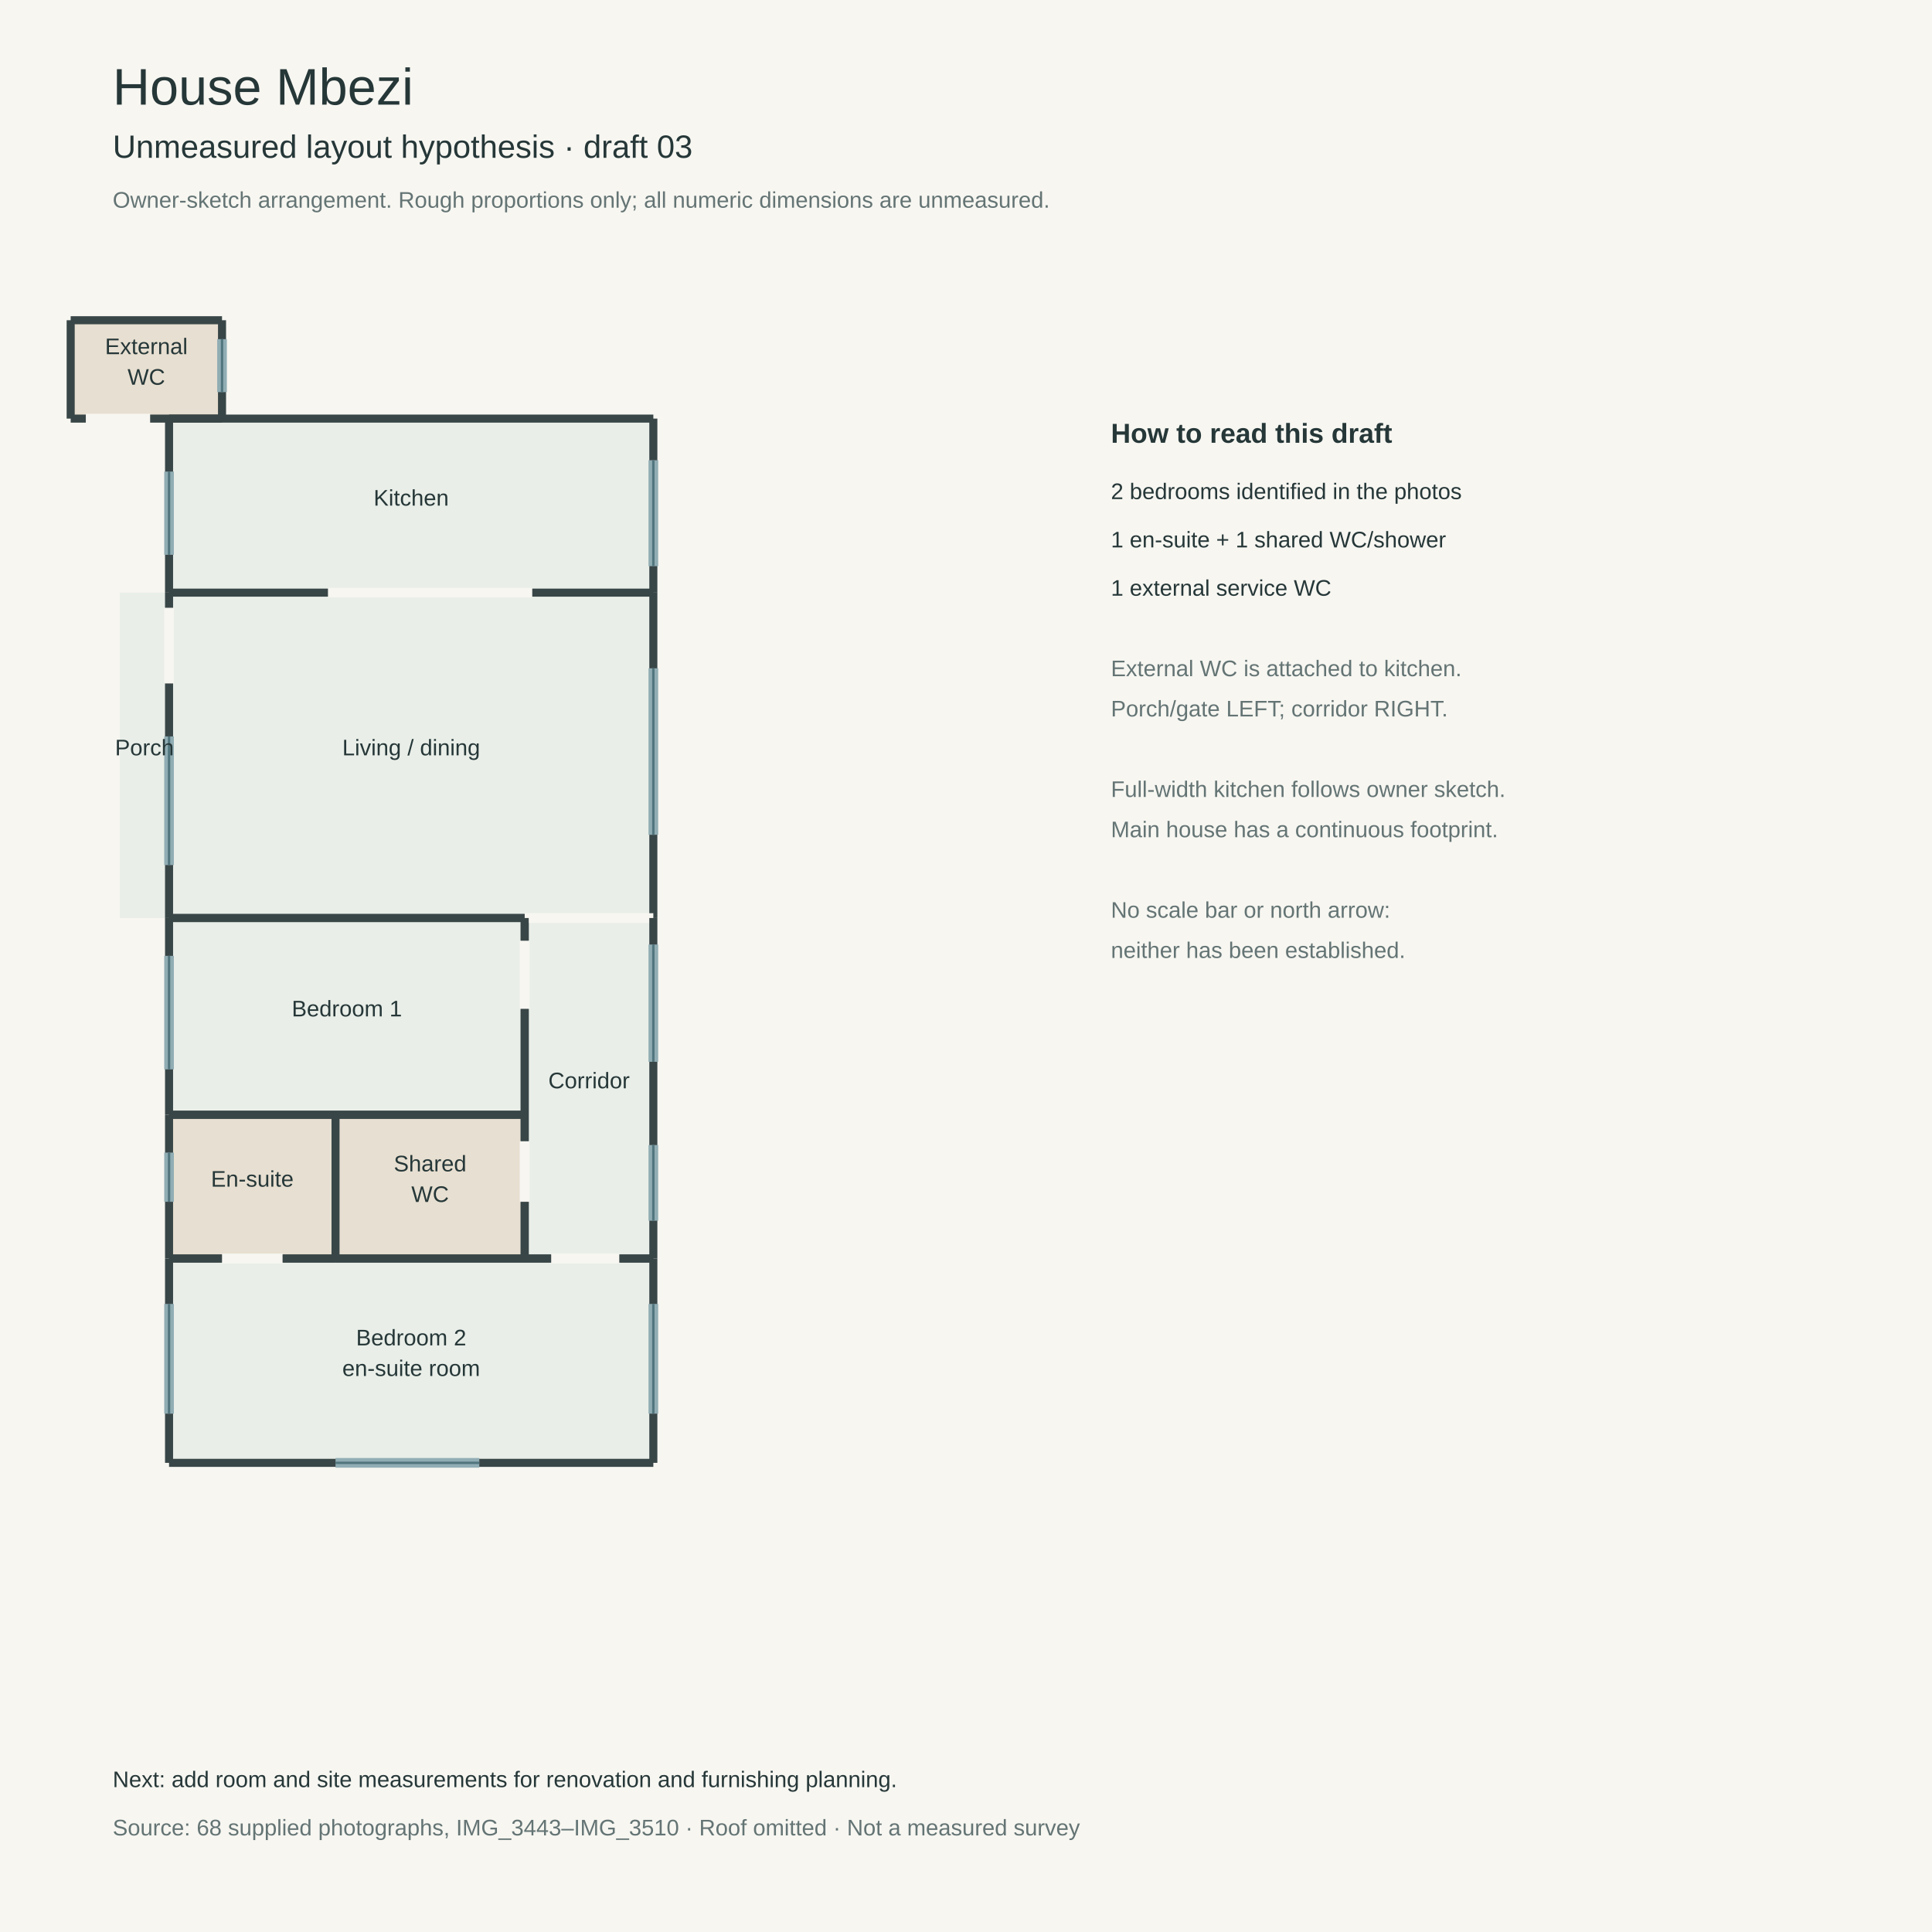
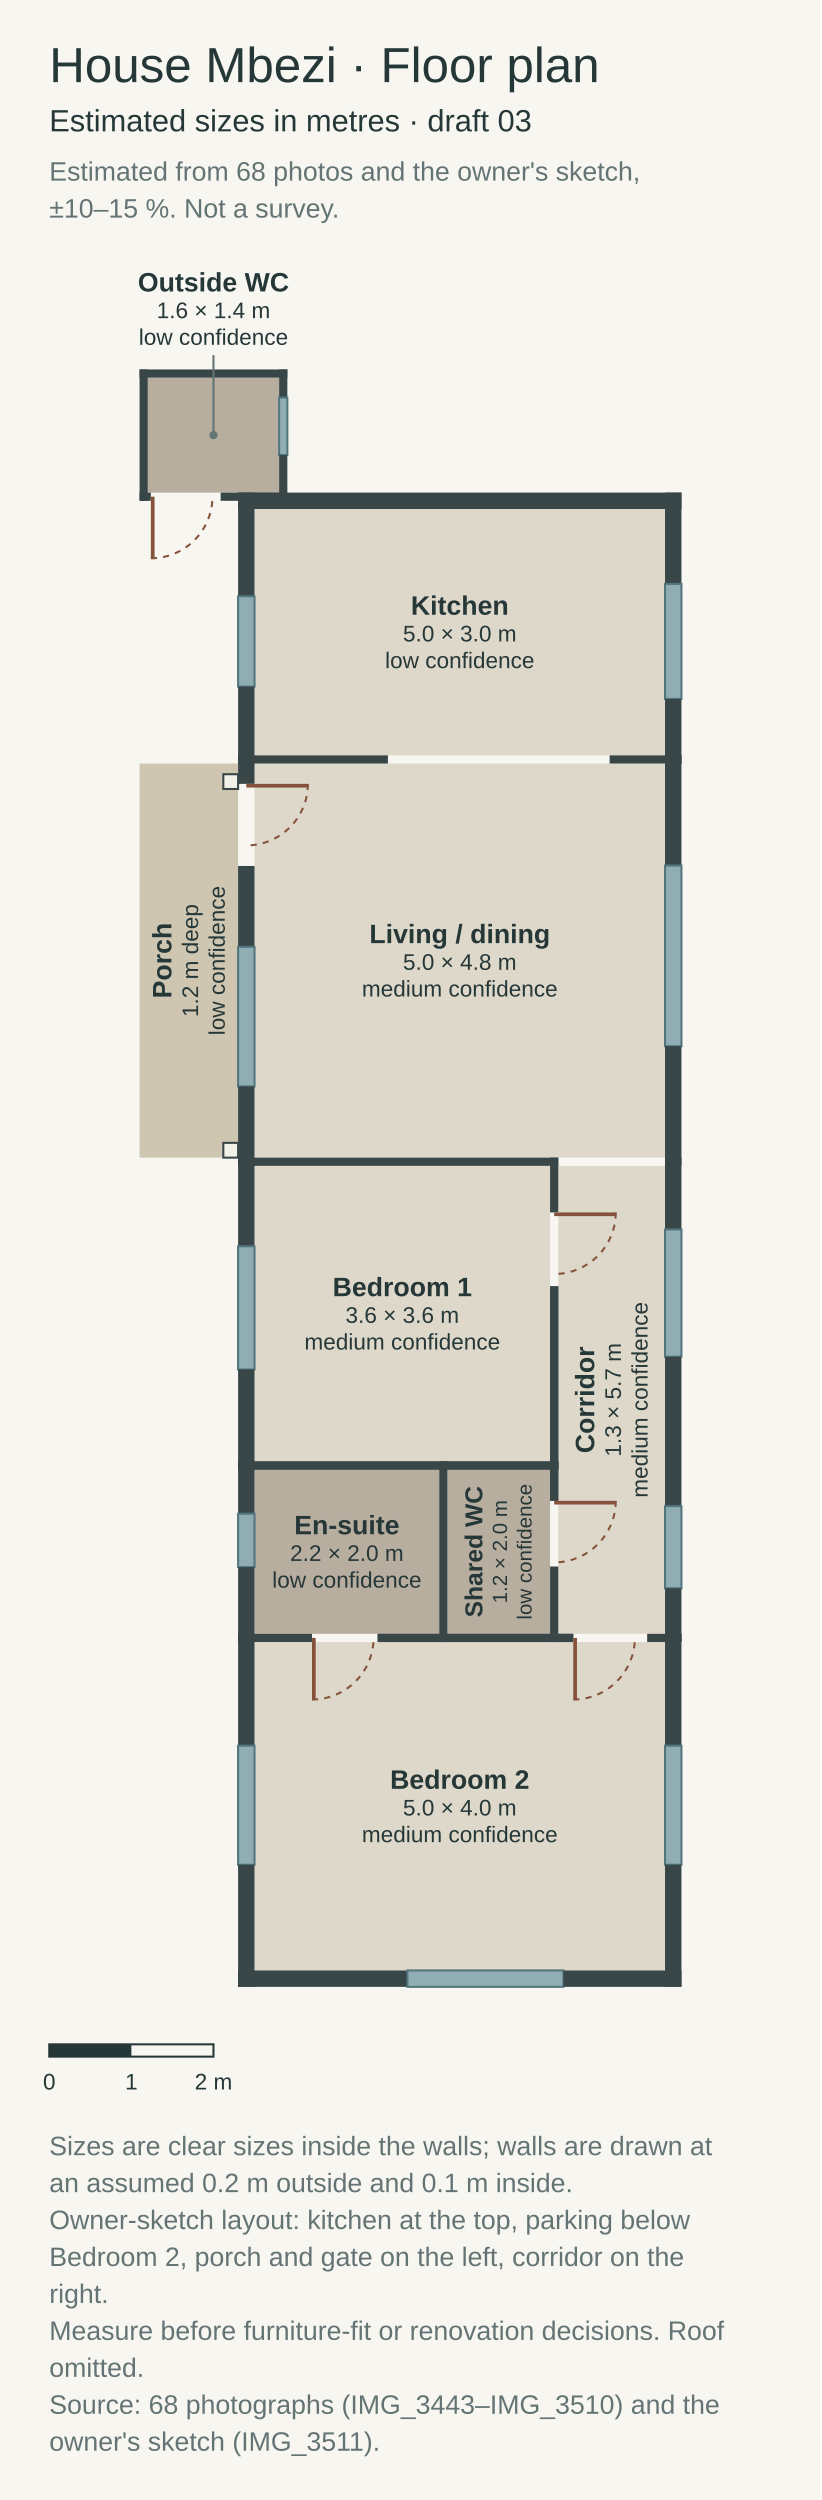
- <svg xmlns="http://www.w3.org/2000/svg" width="1200" height="1200" viewBox="0 0 1200 1200">
-   <rect width="1200" height="1200" fill="#f7f6f1" />
-   <style>text{font-family:Arial,sans-serif;fill:#263738}.small{font-size:14px}.label{font-size:17px;font-weight:600}.muted{fill:#647474}</style>
-   <text x="70" y="65" font-size="32">House Mbezi</text>
-   <text x="70" y="98" font-size="20">Unmeasured layout hypothesis · draft 03</text>
-   <text x="70" y="129" class="small muted">Owner-sketch arrangement. Rough proportions only; all numeric dimensions are unmeasured.</text>
-   <rect x="105" y="260" width="300.8" height="108.1" fill="#e9eee8" />
-   <rect x="105" y="368.1" width="300.8" height="202.1" fill="#e9eee8" />
-   <rect x="105" y="570.2" width="220.9" height="122.2" fill="#e9eee8" />
-   <rect x="325.9" y="570.2" width="79.9" height="211.5" fill="#e9eee8" />
-   <rect x="105" y="692.4" width="103.4" height="89.3" fill="#e7dfd1" />
-   <rect x="208.4" y="692.4" width="117.5" height="89.3" fill="#e7dfd1" />
-   <rect x="105" y="781.7" width="300.8" height="126.9" fill="#e9eee8" />
-   <rect x="74.45" y="368.1" width="30.55" height="202.1" fill="#e9eee8" />
-   <rect x="43.9" y="198.9" width="94.0" height="61.1" fill="#e7dfd1" />
-   <line x1="105" y1="260" x2="405.8" y2="260" stroke="#394647" stroke-width="5" />
-   <line x1="105" y1="368.1" x2="405.8" y2="368.1" stroke="#394647" stroke-width="5" />
-   <line x1="203.7" y1="368.1" x2="330.6" y2="368.1" stroke="#f7f6f1" stroke-width="6" />
-   <line x1="105" y1="260" x2="105" y2="368.1" stroke="#394647" stroke-width="5" />
-   <line x1="105" y1="292.9" x2="105" y2="344.6" stroke="#91adb4" stroke-width="6" />
-   <line x1="105" y1="292.9" x2="105" y2="344.6" stroke="#52767e" stroke-width="1.5" />
-   <line x1="405.8" y1="260" x2="405.8" y2="368.1" stroke="#394647" stroke-width="5" />
-   <line x1="405.8" y1="285.85" x2="405.8" y2="351.65" stroke="#91adb4" stroke-width="6" />
-   <line x1="405.8" y1="285.85" x2="405.8" y2="351.65" stroke="#52767e" stroke-width="1.5" />
-   <line x1="105" y1="570.2" x2="405.8" y2="570.2" stroke="#394647" stroke-width="5" />
-   <line x1="325.9" y1="570.2" x2="405.8" y2="570.2" stroke="#f7f6f1" stroke-width="6" />
-   <line x1="105" y1="368.1" x2="105" y2="570.2" stroke="#394647" stroke-width="5" />
-   <line x1="105" y1="377.5" x2="105" y2="424.5" stroke="#f7f6f1" stroke-width="6" />
-   <line x1="105" y1="457.4" x2="105" y2="537.3" stroke="#91adb4" stroke-width="6" />
-   <line x1="105" y1="457.4" x2="105" y2="537.3" stroke="#52767e" stroke-width="1.5" />
-   <line x1="405.8" y1="368.1" x2="405.8" y2="570.2" stroke="#394647" stroke-width="5" />
-   <line x1="405.8" y1="415.1" x2="405.8" y2="518.5" stroke="#91adb4" stroke-width="6" />
-   <line x1="405.8" y1="415.1" x2="405.8" y2="518.5" stroke="#52767e" stroke-width="1.5" />
-   <line x1="105" y1="570.2" x2="325.9" y2="570.2" stroke="#394647" stroke-width="5" />
-   <line x1="105" y1="692.4" x2="325.9" y2="692.4" stroke="#394647" stroke-width="5" />
-   <line x1="105" y1="570.2" x2="105" y2="692.4" stroke="#394647" stroke-width="5" />
-   <line x1="105" y1="593.7" x2="105" y2="664.2" stroke="#91adb4" stroke-width="6" />
-   <line x1="105" y1="593.7" x2="105" y2="664.2" stroke="#52767e" stroke-width="1.5" />
-   <line x1="325.9" y1="570.2" x2="325.9" y2="692.4" stroke="#394647" stroke-width="5" />
-   <line x1="325.9" y1="584.3" x2="325.9" y2="626.6" stroke="#f7f6f1" stroke-width="6" />
-   <line x1="325.9" y1="570.2" x2="405.8" y2="570.2" stroke="#394647" stroke-width="5" />
-   <line x1="325.9" y1="570.2" x2="405.8" y2="570.2" stroke="#f7f6f1" stroke-width="6" />
-   <line x1="325.9" y1="781.7" x2="405.8" y2="781.7" stroke="#394647" stroke-width="5" />
-   <line x1="342.35" y1="781.7" x2="384.65" y2="781.7" stroke="#f7f6f1" stroke-width="6" />
-   <line x1="325.9" y1="570.2" x2="325.9" y2="781.7" stroke="#394647" stroke-width="5" />
-   <line x1="325.9" y1="584.3" x2="325.9" y2="626.6" stroke="#f7f6f1" stroke-width="6" />
-   <line x1="325.9" y1="708.85" x2="325.9" y2="746.45" stroke="#f7f6f1" stroke-width="6" />
-   <line x1="405.8" y1="570.2" x2="405.8" y2="781.7" stroke="#394647" stroke-width="5" />
-   <line x1="405.8" y1="586.65" x2="405.8" y2="659.5" stroke="#91adb4" stroke-width="6" />
-   <line x1="405.8" y1="586.65" x2="405.8" y2="659.5" stroke="#52767e" stroke-width="1.5" />
-   <line x1="405.8" y1="711.2" x2="405.8" y2="758.2" stroke="#91adb4" stroke-width="6" />
-   <line x1="405.8" y1="711.2" x2="405.8" y2="758.2" stroke="#52767e" stroke-width="1.5" />
-   <line x1="105" y1="692.4" x2="208.4" y2="692.4" stroke="#394647" stroke-width="5" />
-   <line x1="105" y1="781.7" x2="208.4" y2="781.7" stroke="#394647" stroke-width="5" />
-   <line x1="137.9" y1="781.7" x2="175.5" y2="781.7" stroke="#f7f6f1" stroke-width="6" />
-   <line x1="105" y1="692.4" x2="105" y2="781.7" stroke="#394647" stroke-width="5" />
-   <line x1="105" y1="715.9" x2="105" y2="746.45" stroke="#91adb4" stroke-width="6" />
-   <line x1="105" y1="715.9" x2="105" y2="746.45" stroke="#52767e" stroke-width="1.5" />
-   <line x1="208.4" y1="692.4" x2="208.4" y2="781.7" stroke="#394647" stroke-width="5" />
-   <line x1="208.4" y1="692.4" x2="325.9" y2="692.4" stroke="#394647" stroke-width="5" />
-   <line x1="208.4" y1="781.7" x2="325.9" y2="781.7" stroke="#394647" stroke-width="5" />
-   <line x1="325.9" y1="692.4" x2="325.9" y2="781.7" stroke="#394647" stroke-width="5" />
-   <line x1="325.9" y1="708.85" x2="325.9" y2="746.45" stroke="#f7f6f1" stroke-width="6" />
-   <line x1="105" y1="781.7" x2="405.8" y2="781.7" stroke="#394647" stroke-width="5" />
-   <line x1="342.35" y1="781.7" x2="384.65" y2="781.7" stroke="#f7f6f1" stroke-width="6" />
-   <line x1="137.9" y1="781.7" x2="175.5" y2="781.7" stroke="#f7f6f1" stroke-width="6" />
-   <line x1="105" y1="908.6" x2="405.8" y2="908.6" stroke="#394647" stroke-width="5" />
-   <line x1="208.4" y1="908.6" x2="297.7" y2="908.6" stroke="#91adb4" stroke-width="6" />
-   <line x1="208.4" y1="908.6" x2="297.7" y2="908.6" stroke="#52767e" stroke-width="1.5" />
-   <line x1="105" y1="781.7" x2="105" y2="908.6" stroke="#394647" stroke-width="5" />
-   <line x1="105" y1="809.9" x2="105" y2="878.05" stroke="#91adb4" stroke-width="6" />
-   <line x1="105" y1="809.9" x2="105" y2="878.05" stroke="#52767e" stroke-width="1.5" />
-   <line x1="405.8" y1="781.7" x2="405.8" y2="908.6" stroke="#394647" stroke-width="5" />
-   <line x1="405.8" y1="809.9" x2="405.8" y2="878.05" stroke="#91adb4" stroke-width="6" />
-   <line x1="405.8" y1="809.9" x2="405.8" y2="878.05" stroke="#52767e" stroke-width="1.5" />
-   <line x1="43.9" y1="198.9" x2="137.9" y2="198.9" stroke="#394647" stroke-width="5" />
-   <line x1="43.9" y1="260.0" x2="137.9" y2="260.0" stroke="#394647" stroke-width="5" />
-   <line x1="53.3" y1="260.0" x2="93.25" y2="260.0" stroke="#f7f6f1" stroke-width="6" />
-   <line x1="43.9" y1="198.9" x2="43.9" y2="260.0" stroke="#394647" stroke-width="5" />
-   <line x1="137.9" y1="198.9" x2="137.9" y2="260.0" stroke="#394647" stroke-width="5" />
-   <line x1="137.9" y1="210.65" x2="137.9" y2="243.55" stroke="#91adb4" stroke-width="6" />
-   <line x1="137.9" y1="210.65" x2="137.9" y2="243.55" stroke="#52767e" stroke-width="1.5" />
-   <text x="255.4" y="314.05" text-anchor="middle" class="small">Kitchen</text>
-   <text x="255.4" y="469.15" text-anchor="middle" class="small">Living / dining</text>
-   <text x="215.45" y="631.3" text-anchor="middle" class="small">Bedroom 1</text>
-   <text x="365.85" y="675.95" text-anchor="middle" class="small">Corridor</text>
-   <text x="156.7" y="737.05" text-anchor="middle" class="small">En-suite</text>
-   <text x="267.15" y="727.55" text-anchor="middle" class="small">Shared</text>
-   <text x="267.15" y="746.55" text-anchor="middle" class="small">WC</text>
-   <text x="255.4" y="835.65" text-anchor="middle" class="small">Bedroom 2</text>
-   <text x="255.4" y="854.65" text-anchor="middle" class="small">en-suite room</text>
-   <text x="89.725" y="469.15" text-anchor="middle" class="small">Porch</text>
-   <text x="90.9" y="219.95" text-anchor="middle" class="small">External</text>
-   <text x="90.9" y="238.95" text-anchor="middle" class="small">WC</text>
-   <text x="690" y="275" class="label">How to read this draft</text>
-   <text x="690" y="310" class="small">2 bedrooms identified in the photos</text>
-   <text x="690" y="340" class="small">1 en-suite + 1 shared WC/shower</text>
-   <text x="690" y="370" class="small">1 external service WC</text>
-   <text x="690" y="420" class="small muted">External WC is attached to kitchen.</text>
-   <text x="690" y="445" class="small muted">Porch/gate LEFT; corridor RIGHT.</text>
-   <text x="690" y="495" class="small muted">Full-width kitchen follows owner sketch.</text>
-   <text x="690" y="520" class="small muted">Main house has a continuous footprint.</text>
-   <text x="690" y="570" class="small muted">No scale bar or north arrow:</text>
-   <text x="690" y="595" class="small muted">neither has been established.</text>
-   <text x="70" y="1110" class="small">Next: add room and site measurements for renovation and furnishing planning.</text>
-   <text x="70" y="1140" class="small muted">Source: 68 supplied photographs, IMG_3443–IMG_3510 · Roof omitted · Not a measured survey</text>
+ <svg xmlns="http://www.w3.org/2000/svg" width="400" height="1218" viewBox="0 0 400 1218">
+   <rect x="0" y="0" width="400" height="1218" fill="#f7f6f1" />
+   <style>text{font-family:Arial,Helvetica,sans-serif;fill:#263738}.title{font-size:24px}.sub{font-size:15px}.note{font-size:13px;fill:#647474}.name{font-size:13px;font-weight:700}.detail{font-size:11px}.name.compact{font-size:12px}.detail.compact{font-size:10px}</style>
+   <text x="24" y="40" class="title">House Mbezi · Floor plan</text>
+   <text x="24" y="64" class="sub">Estimated sizes in metres · draft 03</text>
+   <text x="24" y="88" class="note">Estimated from 68 photos and the owner's sketch,</text>
+   <text x="24" y="106" class="note">±10–15 %. Not a survey.</text>
+   <rect x="124" y="248" width="200" height="120" fill="#ddd8c9" />
+   <rect x="124" y="372" width="200" height="192" fill="#ddd8c9" />
+   <rect x="124" y="568" width="144" height="144" fill="#ddd8c9" />
+   <rect x="272" y="568" width="52" height="228" fill="#ddd8c9" />
+   <rect x="124" y="716" width="90" height="80" fill="#b8aea0" />
+   <rect x="218" y="716" width="50" height="80" fill="#b8aea0" />
+   <rect x="124" y="800" width="200" height="160" fill="#ddd8c9" />
+   <rect x="68" y="372" width="48" height="192" fill="#cfc6b1" />
+   <rect x="72" y="184" width="64" height="56" fill="#b8aea0" />
+   <rect x="116" y="240" width="216" height="8" fill="#394647" />
+   <rect x="116" y="368" width="73" height="4" fill="#394647" />
+   <rect x="297" y="368" width="35" height="4" fill="#394647" />
+   <rect x="116" y="240" width="8" height="50.5" fill="#394647" />
+   <rect x="116" y="290.5" width="8" height="44" fill="#91adb4" stroke="#52767e" stroke-width="1" />
+   <rect x="116" y="334.5" width="8" height="37.5" fill="#394647" />
+   <rect x="324" y="240" width="8" height="44.5" fill="#394647" />
+   <rect x="324" y="284.5" width="8" height="56" fill="#91adb4" stroke="#52767e" stroke-width="1" />
+   <rect x="324" y="340.5" width="8" height="31.5" fill="#394647" />
+   <rect x="116" y="564" width="156" height="4" fill="#394647" />
+   <rect x="116" y="368" width="8" height="13.9" fill="#394647" />
+   <rect x="116" y="421.9" width="8" height="39.4" fill="#394647" />
+   <rect x="116" y="461.3" width="8" height="68" fill="#91adb4" stroke="#52767e" stroke-width="1" />
+   <rect x="116" y="529.3" width="8" height="38.7" fill="#394647" />
+   <rect x="324" y="368" width="8" height="53.7" fill="#394647" />
+   <rect x="324" y="421.7" width="8" height="88" fill="#91adb4" stroke="#52767e" stroke-width="1" />
+   <rect x="324" y="509.7" width="8" height="58.3" fill="#394647" />
+   <rect x="116" y="712" width="156" height="4" fill="#394647" />
+   <rect x="116" y="564" width="8" height="43.2" fill="#394647" />
+   <rect x="116" y="607.2" width="8" height="60" fill="#91adb4" stroke="#52767e" stroke-width="1" />
+   <rect x="116" y="667.2" width="8" height="48.8" fill="#394647" />
+   <rect x="268" y="564" width="4" height="26.7" fill="#394647" />
+   <rect x="268" y="626.7" width="4" height="89.3" fill="#394647" />
+   <rect x="268" y="796" width="11.3" height="4" fill="#394647" />
+   <rect x="315.3" y="796" width="16.7" height="4" fill="#394647" />
+   <rect x="268" y="626.7" width="4" height="104.5" fill="#394647" />
+   <rect x="268" y="763.2" width="4" height="36.8" fill="#394647" />
+   <rect x="324" y="564" width="8" height="35" fill="#394647" />
+   <rect x="324" y="599" width="8" height="62" fill="#91adb4" stroke="#52767e" stroke-width="1" />
+   <rect x="324" y="661" width="8" height="72.8" fill="#394647" />
+   <rect x="324" y="733.8" width="8" height="40" fill="#91adb4" stroke="#52767e" stroke-width="1" />
+   <rect x="324" y="773.8" width="8" height="26.2" fill="#394647" />
+   <rect x="116" y="712" width="102" height="4" fill="#394647" />
+   <rect x="116" y="796" width="36" height="4" fill="#394647" />
+   <rect x="184" y="796" width="34" height="4" fill="#394647" />
+   <rect x="116" y="712" width="8" height="25.5" fill="#394647" />
+   <rect x="116" y="737.5" width="8" height="26" fill="#91adb4" stroke="#52767e" stroke-width="1" />
+   <rect x="116" y="763.5" width="8" height="36.5" fill="#394647" />
+   <rect x="214" y="712" width="4" height="88" fill="#394647" />
+   <rect x="214" y="712" width="58" height="4" fill="#394647" />
+   <rect x="214" y="796" width="58" height="4" fill="#394647" />
+   <rect x="268" y="712" width="4" height="19.2" fill="#394647" />
+   <rect x="184" y="796" width="95.3" height="4" fill="#394647" />
+   <rect x="116" y="960" width="82.5" height="8" fill="#394647" />
+   <rect x="198.5" y="960" width="76" height="8" fill="#91adb4" stroke="#52767e" stroke-width="1" />
+   <rect x="274.5" y="960" width="57.5" height="8" fill="#394647" />
+   <rect x="116" y="796" width="8" height="54.5" fill="#394647" />
+   <rect x="116" y="850.5" width="8" height="58" fill="#91adb4" stroke="#52767e" stroke-width="1" />
+   <rect x="116" y="908.5" width="8" height="59.5" fill="#394647" />
+   <rect x="324" y="796" width="8" height="54.5" fill="#394647" />
+   <rect x="324" y="850.5" width="8" height="58" fill="#91adb4" stroke="#52767e" stroke-width="1" />
+   <rect x="324" y="908.5" width="8" height="59.5" fill="#394647" />
+   <rect x="68" y="180" width="72" height="4" fill="#394647" />
+   <rect x="68" y="240" width="5.5" height="4" fill="#394647" />
+   <rect x="107.5" y="240" width="32.5" height="4" fill="#394647" />
+   <rect x="68" y="180" width="4" height="64" fill="#394647" />
+   <rect x="136" y="180" width="4" height="13.7" fill="#394647" />
+   <rect x="136" y="193.7" width="4" height="28" fill="#91adb4" stroke="#52767e" stroke-width="1" />
+   <rect x="136" y="221.7" width="4" height="22.3" fill="#394647" />
+   <rect x="108.8" y="377.2" width="7.2" height="7.2" fill="#f2f1e8" stroke="#394647" stroke-width="1" />
+   <rect x="108.8" y="556.8" width="7.2" height="7.2" fill="#f2f1e8" stroke="#394647" stroke-width="1" />
+   <rect x="120" y="381.9" width="30" height="1.8" fill="#86523b" />
+   <path d="M150 381.9A30 30 0 0 1 120 411.9" fill="none" stroke="#86523b" stroke-width="1" stroke-dasharray="3 3" />
+   <rect x="270" y="590.7" width="30" height="1.8" fill="#86523b" />
+   <path d="M300 590.7A30 30 0 0 1 270 620.7" fill="none" stroke="#86523b" stroke-width="1" stroke-dasharray="3 3" />
+   <rect x="279.3" y="798" width="1.8" height="30" fill="#86523b" />
+   <path d="M279.3 828A30 30 0 0 0 309.3 798" fill="none" stroke="#86523b" stroke-width="1" stroke-dasharray="3 3" />
+   <rect x="270" y="731.2" width="30" height="1.8" fill="#86523b" />
+   <path d="M300 731.2A30 30 0 0 1 270 761.2" fill="none" stroke="#86523b" stroke-width="1" stroke-dasharray="3 3" />
+   <rect x="152" y="798" width="1.8" height="30" fill="#86523b" />
+   <path d="M152 828A30 30 0 0 0 182 798" fill="none" stroke="#86523b" stroke-width="1" stroke-dasharray="3 3" />
+   <rect x="73.5" y="242" width="1.8" height="30" fill="#86523b" />
+   <path d="M73.5 272A30 30 0 0 0 103.5 242" fill="none" stroke="#86523b" stroke-width="1" stroke-dasharray="3 3" />
+   <g class="room-label">
+     <text x="224" y="299.5" text-anchor="middle" class="name">Kitchen</text>
+     <text x="224" y="312.5" text-anchor="middle" class="detail">5.0 × 3.0 m</text>
+     <text x="224" y="325.5" text-anchor="middle" class="detail">low confidence</text>
+   </g>
+   <g class="room-label">
+     <text x="224" y="459.5" text-anchor="middle" class="name">Living / dining</text>
+     <text x="224" y="472.5" text-anchor="middle" class="detail">5.0 × 4.8 m</text>
+     <text x="224" y="485.5" text-anchor="middle" class="detail">medium confidence</text>
+   </g>
+   <g class="room-label">
+     <text x="196" y="631.5" text-anchor="middle" class="name">Bedroom 1</text>
+     <text x="196" y="644.5" text-anchor="middle" class="detail">3.6 × 3.6 m</text>
+     <text x="196" y="657.5" text-anchor="middle" class="detail">medium confidence</text>
+   </g>
+   <g class="room-label" transform="rotate(-90 298 682)">
+     <text x="298" y="673.5" text-anchor="middle" class="name">Corridor</text>
+     <text x="298" y="686.5" text-anchor="middle" class="detail">1.3 × 5.7 m</text>
+     <text x="298" y="699.5" text-anchor="middle" class="detail">medium confidence</text>
+   </g>
+   <g class="room-label">
+     <text x="169" y="747.5" text-anchor="middle" class="name">En-suite</text>
+     <text x="169" y="760.5" text-anchor="middle" class="detail">2.2 × 2.0 m</text>
+     <text x="169" y="773.5" text-anchor="middle" class="detail">low confidence</text>
+   </g>
+   <g class="room-label" transform="rotate(-90 243 756)">
+     <text x="243" y="748" text-anchor="middle" class="name compact">Shared WC</text>
+     <text x="243" y="760" text-anchor="middle" class="detail compact">1.2 × 2.0 m</text>
+     <text x="243" y="772" text-anchor="middle" class="detail compact">low confidence</text>
+   </g>
+   <g class="room-label">
+     <text x="224" y="871.5" text-anchor="middle" class="name">Bedroom 2</text>
+     <text x="224" y="884.5" text-anchor="middle" class="detail">5.0 × 4.0 m</text>
+     <text x="224" y="897.5" text-anchor="middle" class="detail">medium confidence</text>
+   </g>
+   <g class="room-label" transform="rotate(-90 92 468)">
+     <text x="92" y="459.5" text-anchor="middle" class="name">Porch</text>
+     <text x="92" y="472.5" text-anchor="middle" class="detail">1.2 m deep</text>
+     <text x="92" y="485.5" text-anchor="middle" class="detail">low confidence</text>
+   </g>
+   <g class="room-label">
+     <text x="104" y="142" text-anchor="middle" class="name">Outside WC</text>
+     <text x="104" y="155" text-anchor="middle" class="detail">1.6 × 1.4 m</text>
+     <text x="104" y="168" text-anchor="middle" class="detail">low confidence</text>
+   </g>
+   <line x1="104" y1="173" x2="104" y2="212" stroke="#647474" stroke-width="1" />
+   <circle cx="104" cy="212" r="2" fill="#647474" />
+   <g id="scale-bar">
+     <rect x="24" y="996" width="80" height="6" fill="#f7f6f1" stroke="#263738" stroke-width="1" />
+     <rect x="24" y="996" width="40" height="6" fill="#263738" />
+     <text x="24" y="1018" text-anchor="middle" class="detail">0</text>
+     <text x="64" y="1018" text-anchor="middle" class="detail">1</text>
+     <text x="104" y="1018" text-anchor="middle" class="detail">2 m</text>
+   </g>
+   <text x="24" y="1050" class="note">Sizes are clear sizes inside the walls; walls are drawn at</text>
+   <text x="24" y="1068" class="note">an assumed 0.2 m outside and 0.1 m inside.</text>
+   <text x="24" y="1086" class="note">Owner-sketch layout: kitchen at the top, parking below</text>
+   <text x="24" y="1104" class="note">Bedroom 2, porch and gate on the left, corridor on the</text>
+   <text x="24" y="1122" class="note">right.</text>
+   <text x="24" y="1140" class="note">Measure before furniture-fit or renovation decisions. Roof</text>
+   <text x="24" y="1158" class="note">omitted.</text>
+   <text x="24" y="1176" class="note">Source: 68 photographs (IMG_3443–IMG_3510) and the</text>
+   <text x="24" y="1194" class="note">owner's sketch (IMG_3511).</text>
</svg>
